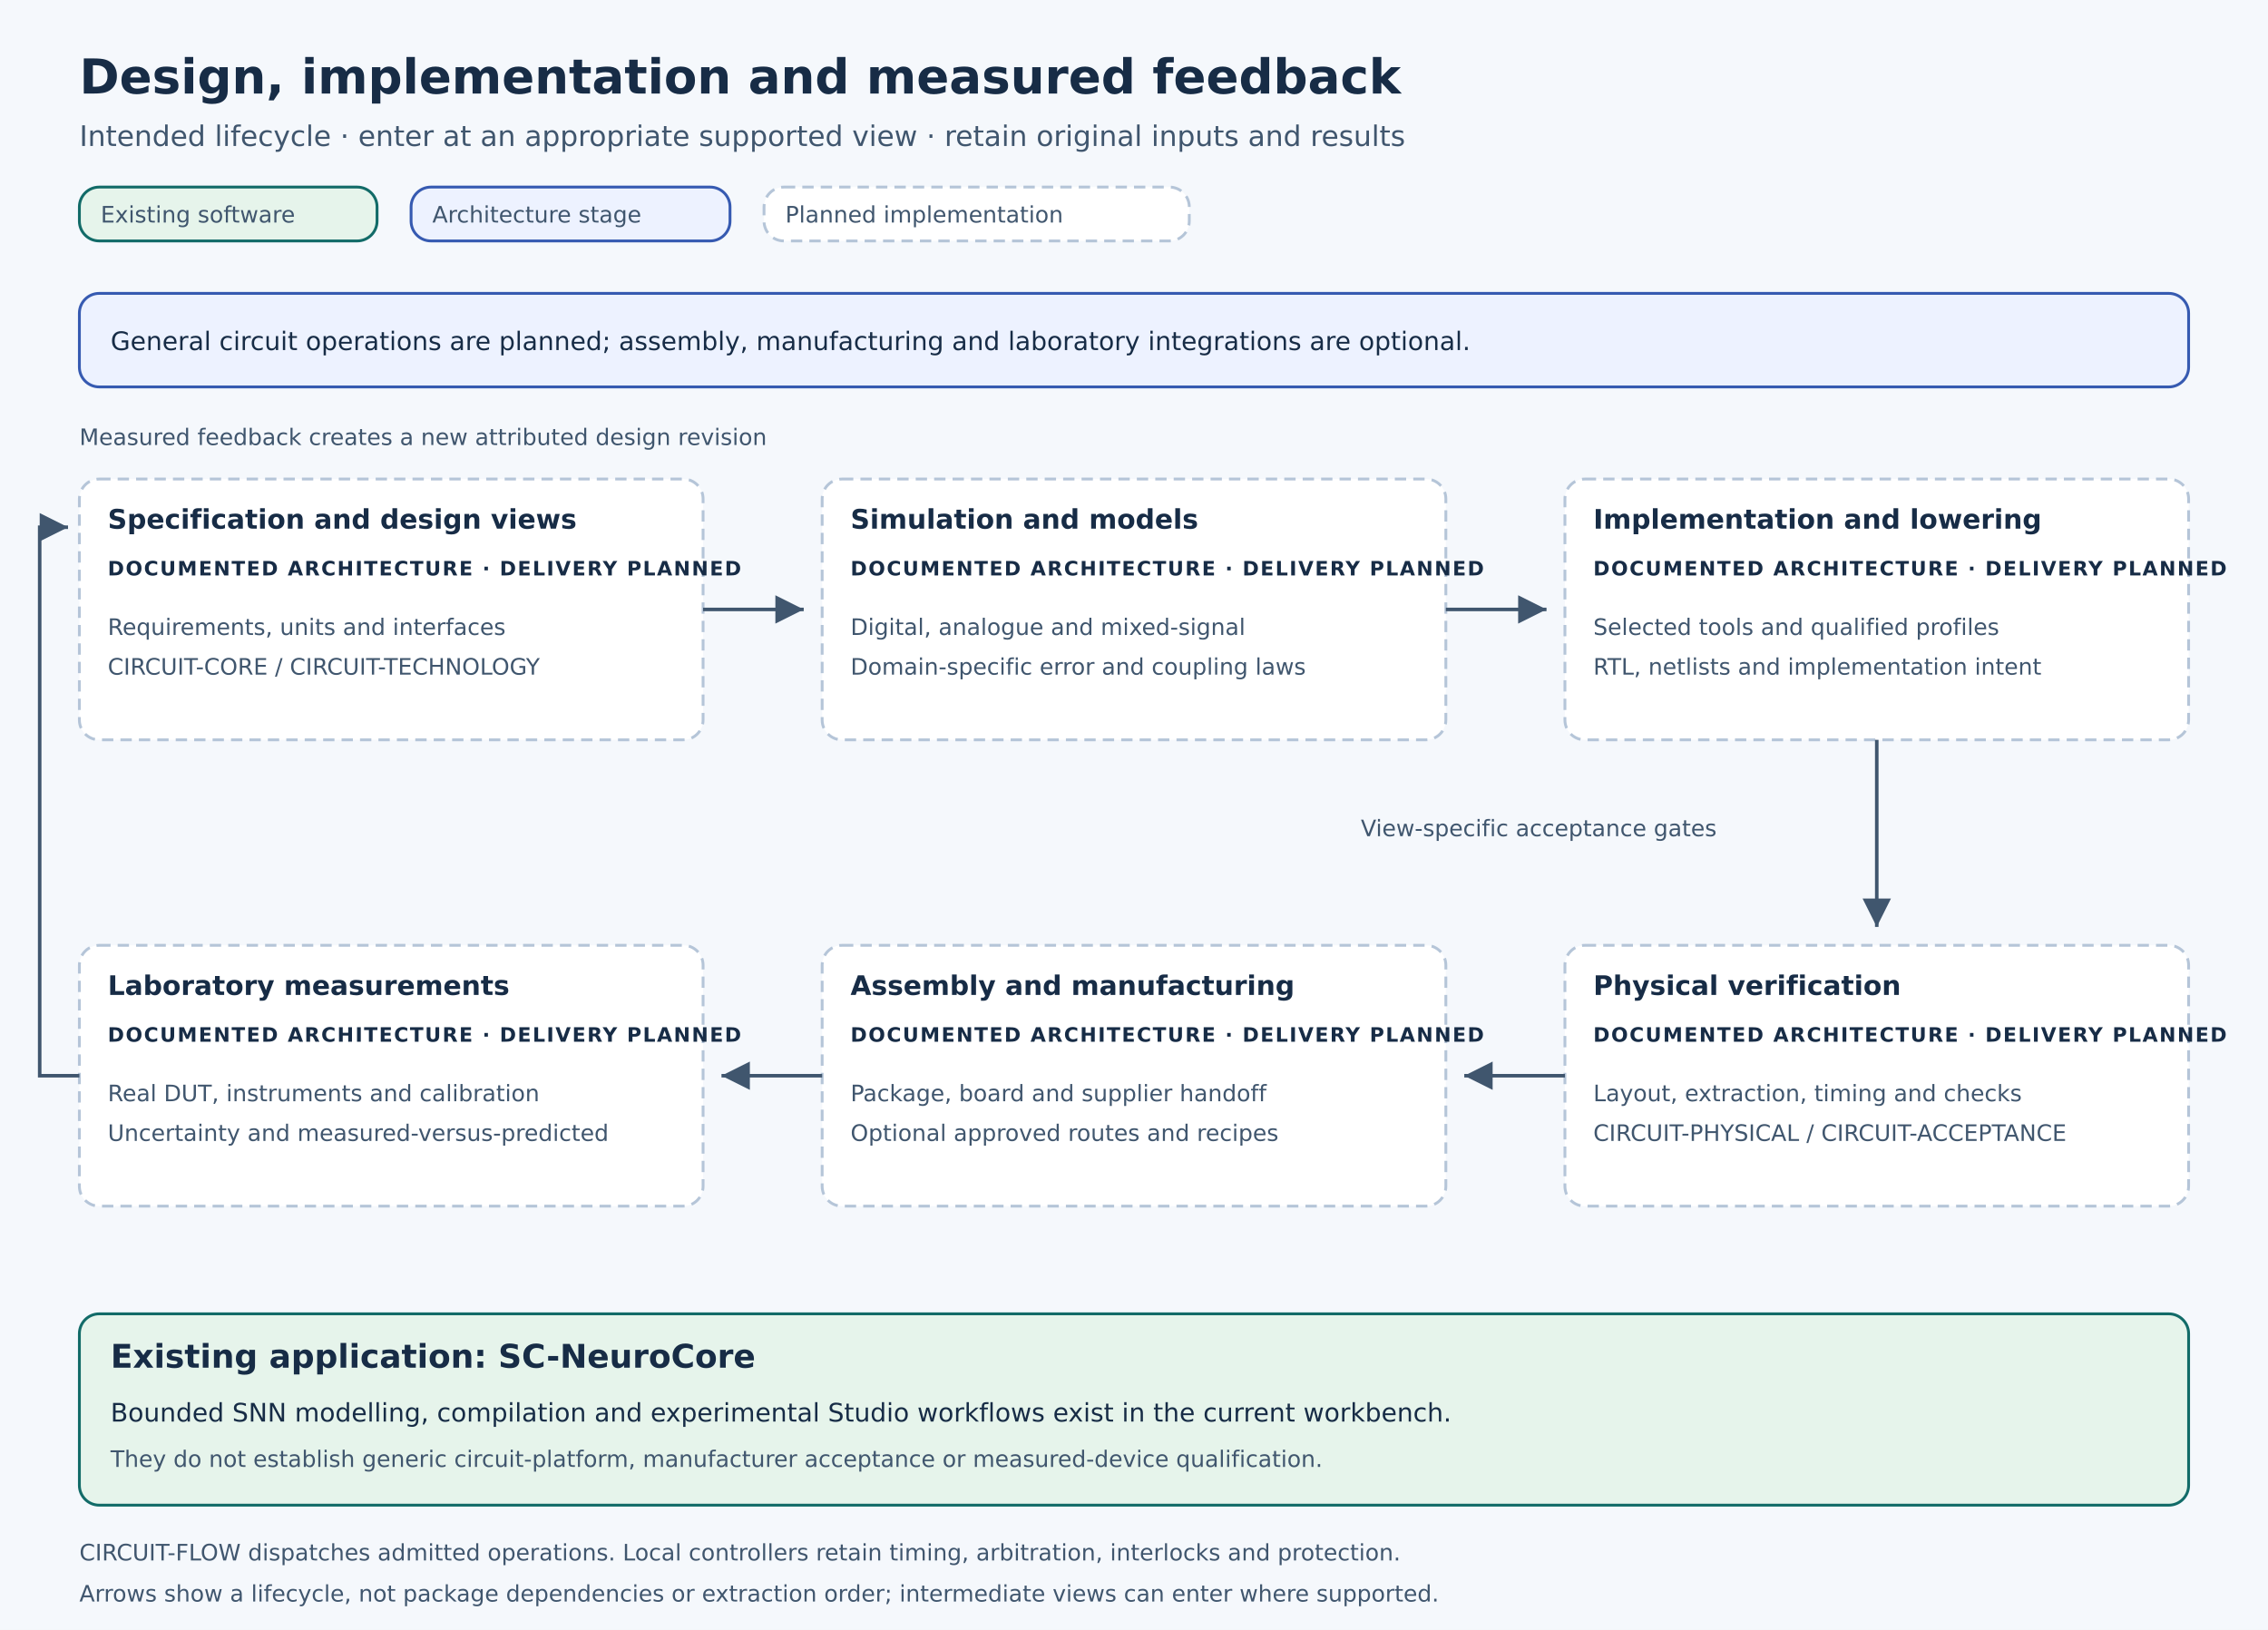
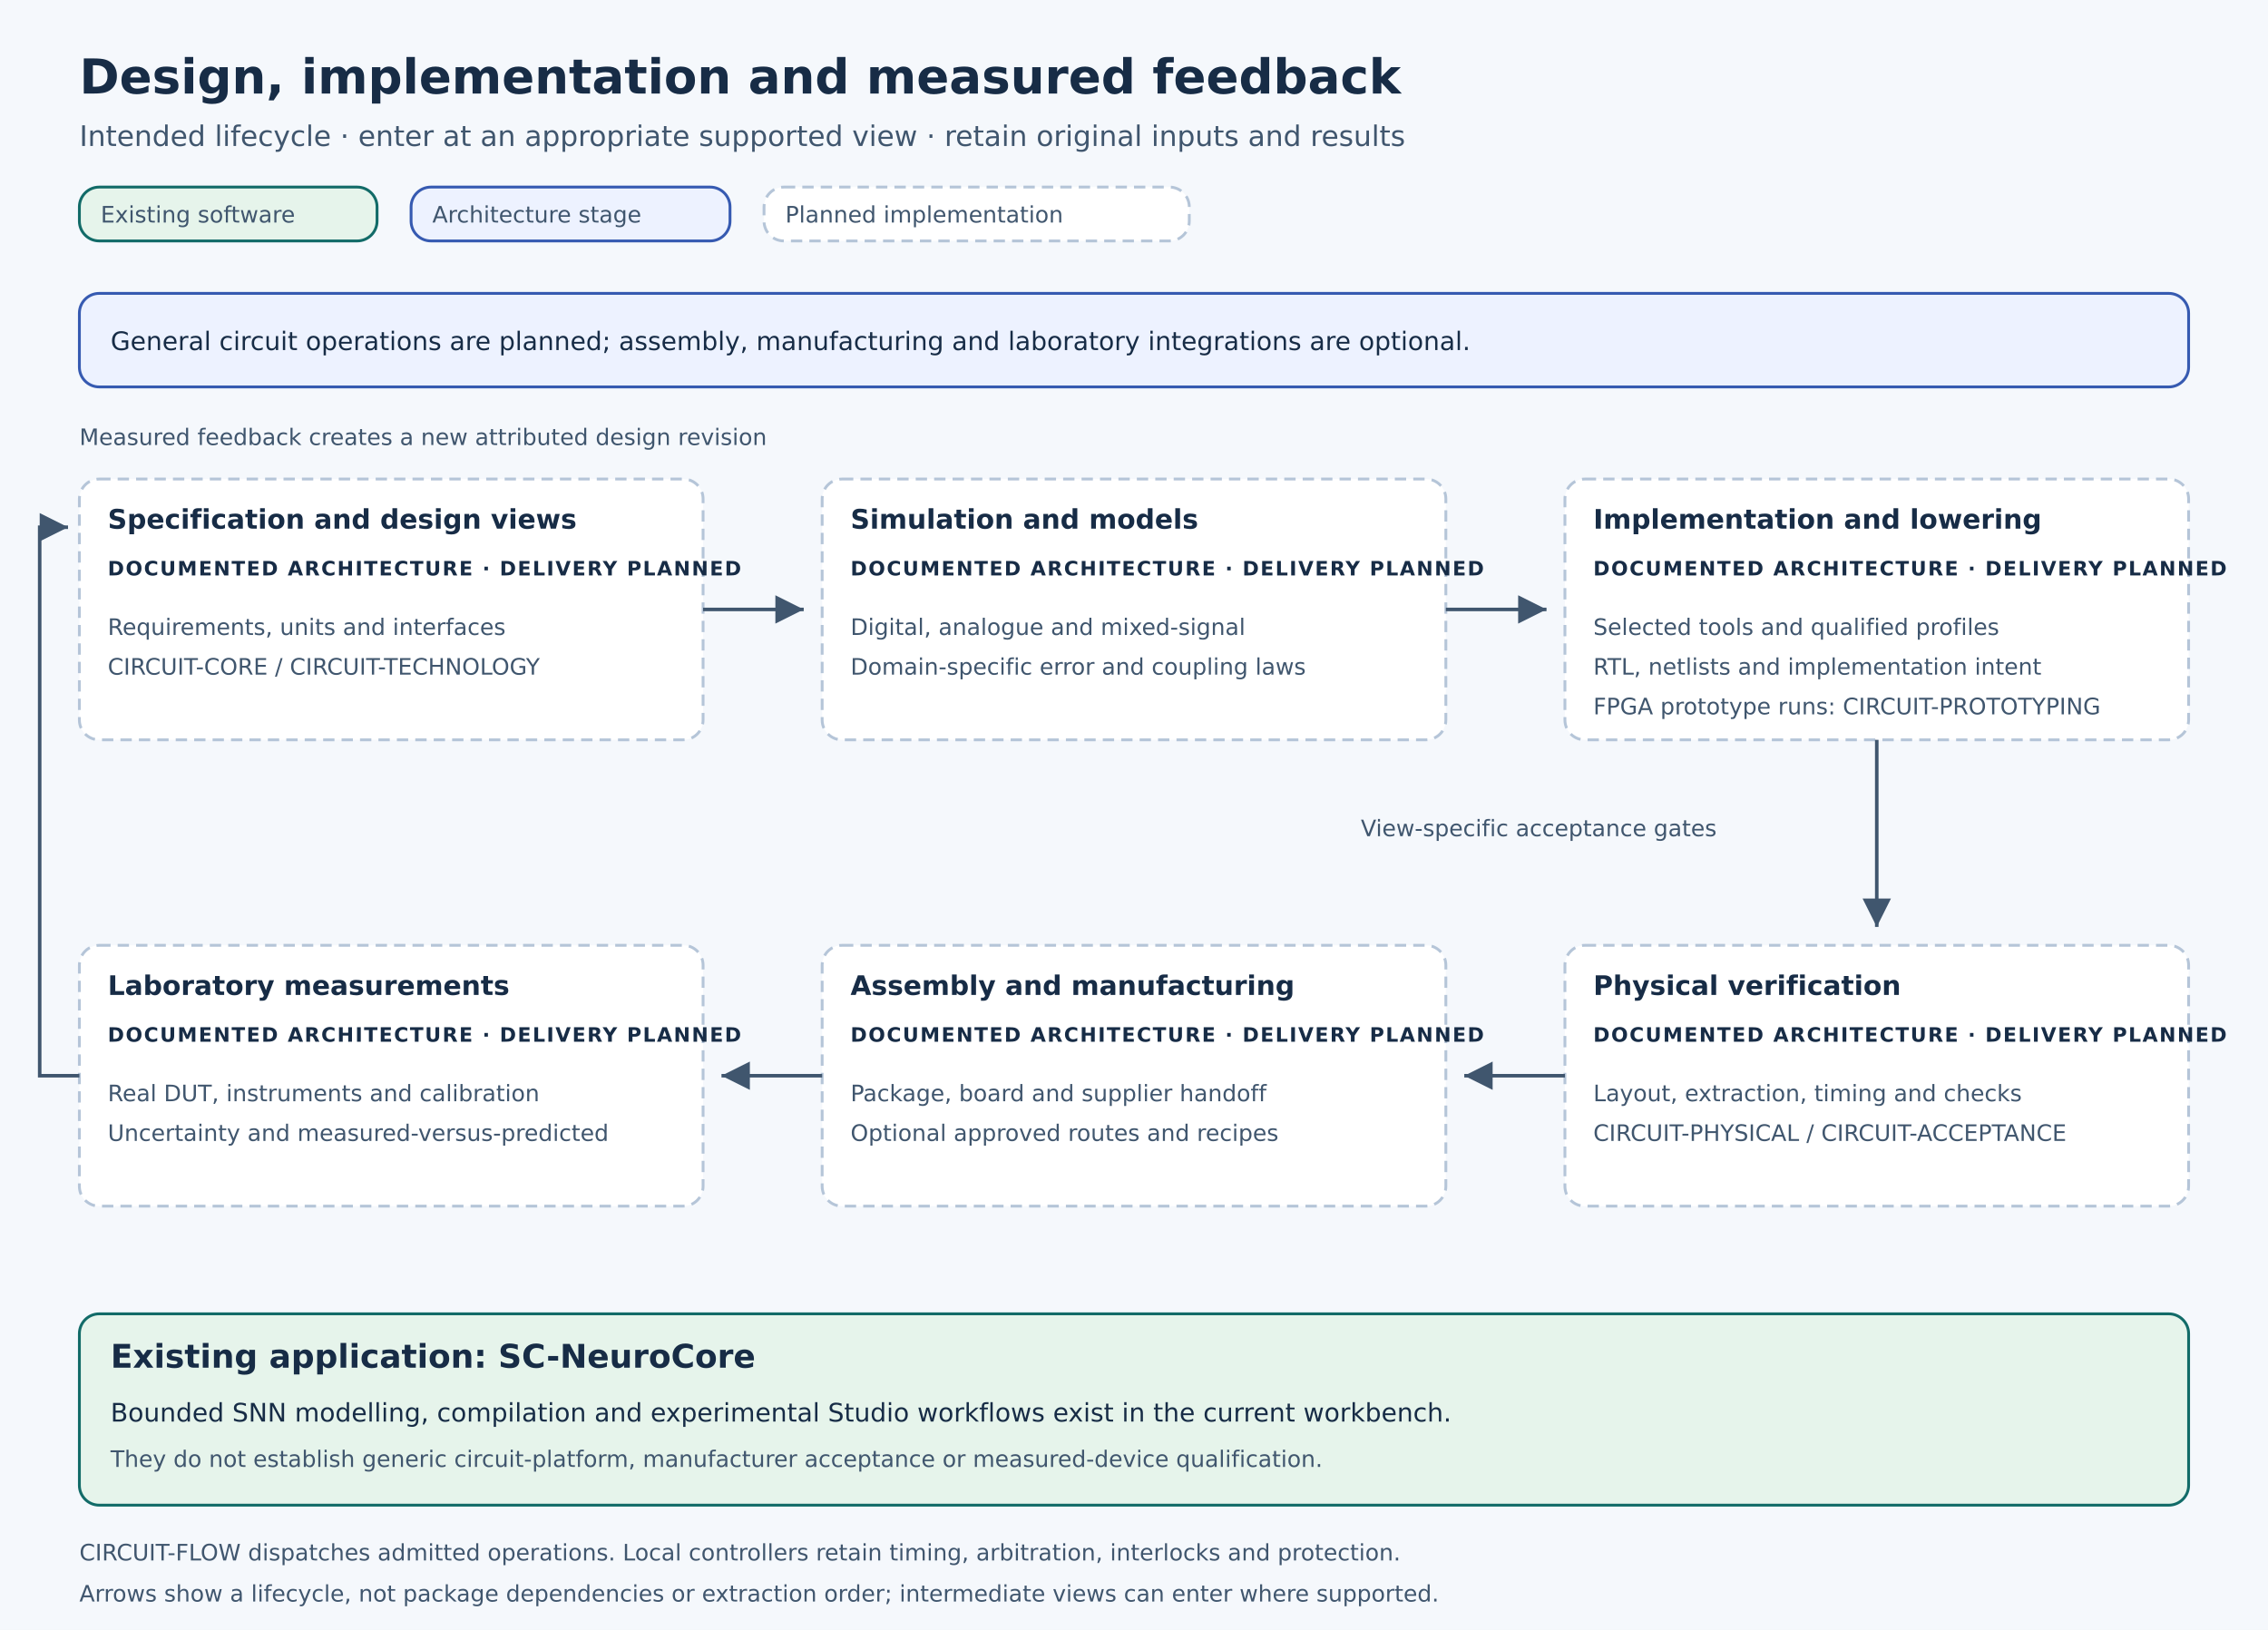
<svg xmlns="http://www.w3.org/2000/svg" width="1600" height="1150" viewBox="0 0 1600 1150" role="img" aria-labelledby="title desc">
  <defs>
    <marker id="arrow" markerWidth="10" markerHeight="10" refX="8" refY="4" orient="auto">
      <path d="M0 0L8 4L0 8Z" fill="#40566e" />
    </marker>
  </defs>
  <style>text{font-family:DejaVu Sans,Arial,sans-serif;fill:#172c46}.title{font-size:34px;font-weight:700}.sub{font-size:20px;fill:#40566e}.heading{font-size:23px;font-weight:700}.name{font-size:19px;font-weight:700}.body{font-size:18px}.small{font-size:16px;fill:#40566e}.tag{font-size:14px;font-weight:700;letter-spacing:1px}.exists{fill:#e6f4eb;stroke:#126b68;stroke-width:2}.architecture{fill:#edf2ff;stroke:#365ab1;stroke-width:2}.planned{fill:#fff;stroke:#b5c5d8;stroke-width:2;stroke-dasharray:8 5}.note{fill:#e9eef5;stroke:#b5c5d8;stroke-width:1.5}.link{fill:none;stroke:#40566e;stroke-width:2.5}</style>
  <rect width="1600" height="1150" fill="#f5f8fc" />
  <text x="56" y="66" class="title">Design, implementation and measured feedback</text>
  <text x="56" y="103" class="sub">Intended lifecycle · enter at an appropriate supported view · retain original inputs and results</text>
  <rect x="56" y="132" width="210" height="38" rx="14" class="exists" />
  <text x="71" y="157" class="small">Existing software</text>
  <rect x="290" y="132" width="225" height="38" rx="14" class="architecture" />
  <text x="305" y="157" class="small">Architecture stage</text>
  <rect x="539" y="132" width="300" height="38" rx="14" class="planned" />
  <text x="554" y="157" class="small">Planned implementation</text>
  <rect x="56" y="207" width="1488" height="66" rx="14" class="architecture" />
  <text x="78" y="247" class="body">General circuit operations are planned; assembly, manufacturing and laboratory integrations are optional.</text>
  <text x="56" y="314" class="small">Measured feedback creates a new attributed design revision</text>
  <rect x="56" y="338" width="440" height="184" rx="14" class="planned" />
  <text x="76" y="373" class="name">Specification and design views</text>
  <text x="76" y="406" class="tag">DOCUMENTED ARCHITECTURE · DELIVERY PLANNED</text>
  <text x="76" y="448" class="small">Requirements, units and interfaces</text>
  <text x="76" y="476" class="small">CIRCUIT-CORE / CIRCUIT-TECHNOLOGY</text>
  <rect x="580" y="338" width="440" height="184" rx="14" class="planned" />
  <text x="600" y="373" class="name">Simulation and models</text>
  <text x="600" y="406" class="tag">DOCUMENTED ARCHITECTURE · DELIVERY PLANNED</text>
  <text x="600" y="448" class="small">Digital, analogue and mixed-signal</text>
  <text x="600" y="476" class="small">Domain-specific error and coupling laws</text>
  <rect x="1104" y="338" width="440" height="184" rx="14" class="planned" />
  <text x="1124" y="373" class="name">Implementation and lowering</text>
  <text x="1124" y="406" class="tag">DOCUMENTED ARCHITECTURE · DELIVERY PLANNED</text>
  <text x="1124" y="448" class="small">Selected tools and qualified profiles</text>
  <text x="1124" y="476" class="small">RTL, netlists and implementation intent</text>
+   <text x="1124" y="504" class="small">FPGA prototype runs: CIRCUIT-PROTOTYPING</text>
  <rect x="1104" y="667" width="440" height="184" rx="14" class="planned" />
  <text x="1124" y="702" class="name">Physical verification</text>
  <text x="1124" y="735" class="tag">DOCUMENTED ARCHITECTURE · DELIVERY PLANNED</text>
  <text x="1124" y="777" class="small">Layout, extraction, timing and checks</text>
  <text x="1124" y="805" class="small">CIRCUIT-PHYSICAL / CIRCUIT-ACCEPTANCE</text>
  <rect x="580" y="667" width="440" height="184" rx="14" class="planned" />
  <text x="600" y="702" class="name">Assembly and manufacturing</text>
  <text x="600" y="735" class="tag">DOCUMENTED ARCHITECTURE · DELIVERY PLANNED</text>
  <text x="600" y="777" class="small">Package, board and supplier handoff</text>
  <text x="600" y="805" class="small">Optional approved routes and recipes</text>
  <rect x="56" y="667" width="440" height="184" rx="14" class="planned" />
  <text x="76" y="702" class="name">Laboratory measurements</text>
  <text x="76" y="735" class="tag">DOCUMENTED ARCHITECTURE · DELIVERY PLANNED</text>
  <text x="76" y="777" class="small">Real DUT, instruments and calibration</text>
  <text x="76" y="805" class="small">Uncertainty and measured-versus-predicted</text>
  <path d="M496 430 H567" class="link" marker-end="url(#arrow)" />
  <path d="M1020 430 H1091" class="link" marker-end="url(#arrow)" />
  <path d="M1324 522 V654" class="link" marker-end="url(#arrow)" />
  <path d="M1104 759 H1033" class="link" marker-end="url(#arrow)" />
  <path d="M580 759 H509" class="link" marker-end="url(#arrow)" />
  <path d="M56 759 H28 V372 H48" class="link" marker-end="url(#arrow)" />
  <text x="960" y="590" class="small">View-specific acceptance gates</text>
  <rect x="56" y="927" width="1488" height="135" rx="14" class="exists" />
  <text x="78" y="965" class="heading">Existing application: SC-NeuroCore</text>
  <text x="78" y="1003" class="body">Bounded SNN modelling, compilation and experimental Studio workflows exist in the current workbench.</text>
  <text x="78" y="1035" class="small">They do not establish generic circuit-platform, manufacturer acceptance or measured-device qualification.</text>
  <text x="56" y="1101" class="small">CIRCUIT-FLOW dispatches admitted operations. Local controllers retain timing, arbitration, interlocks and protection.</text>
  <text x="56" y="1130" class="small">Arrows show a lifecycle, not package dependencies or extraction order; intermediate views can enter where supported.</text>
</svg>
